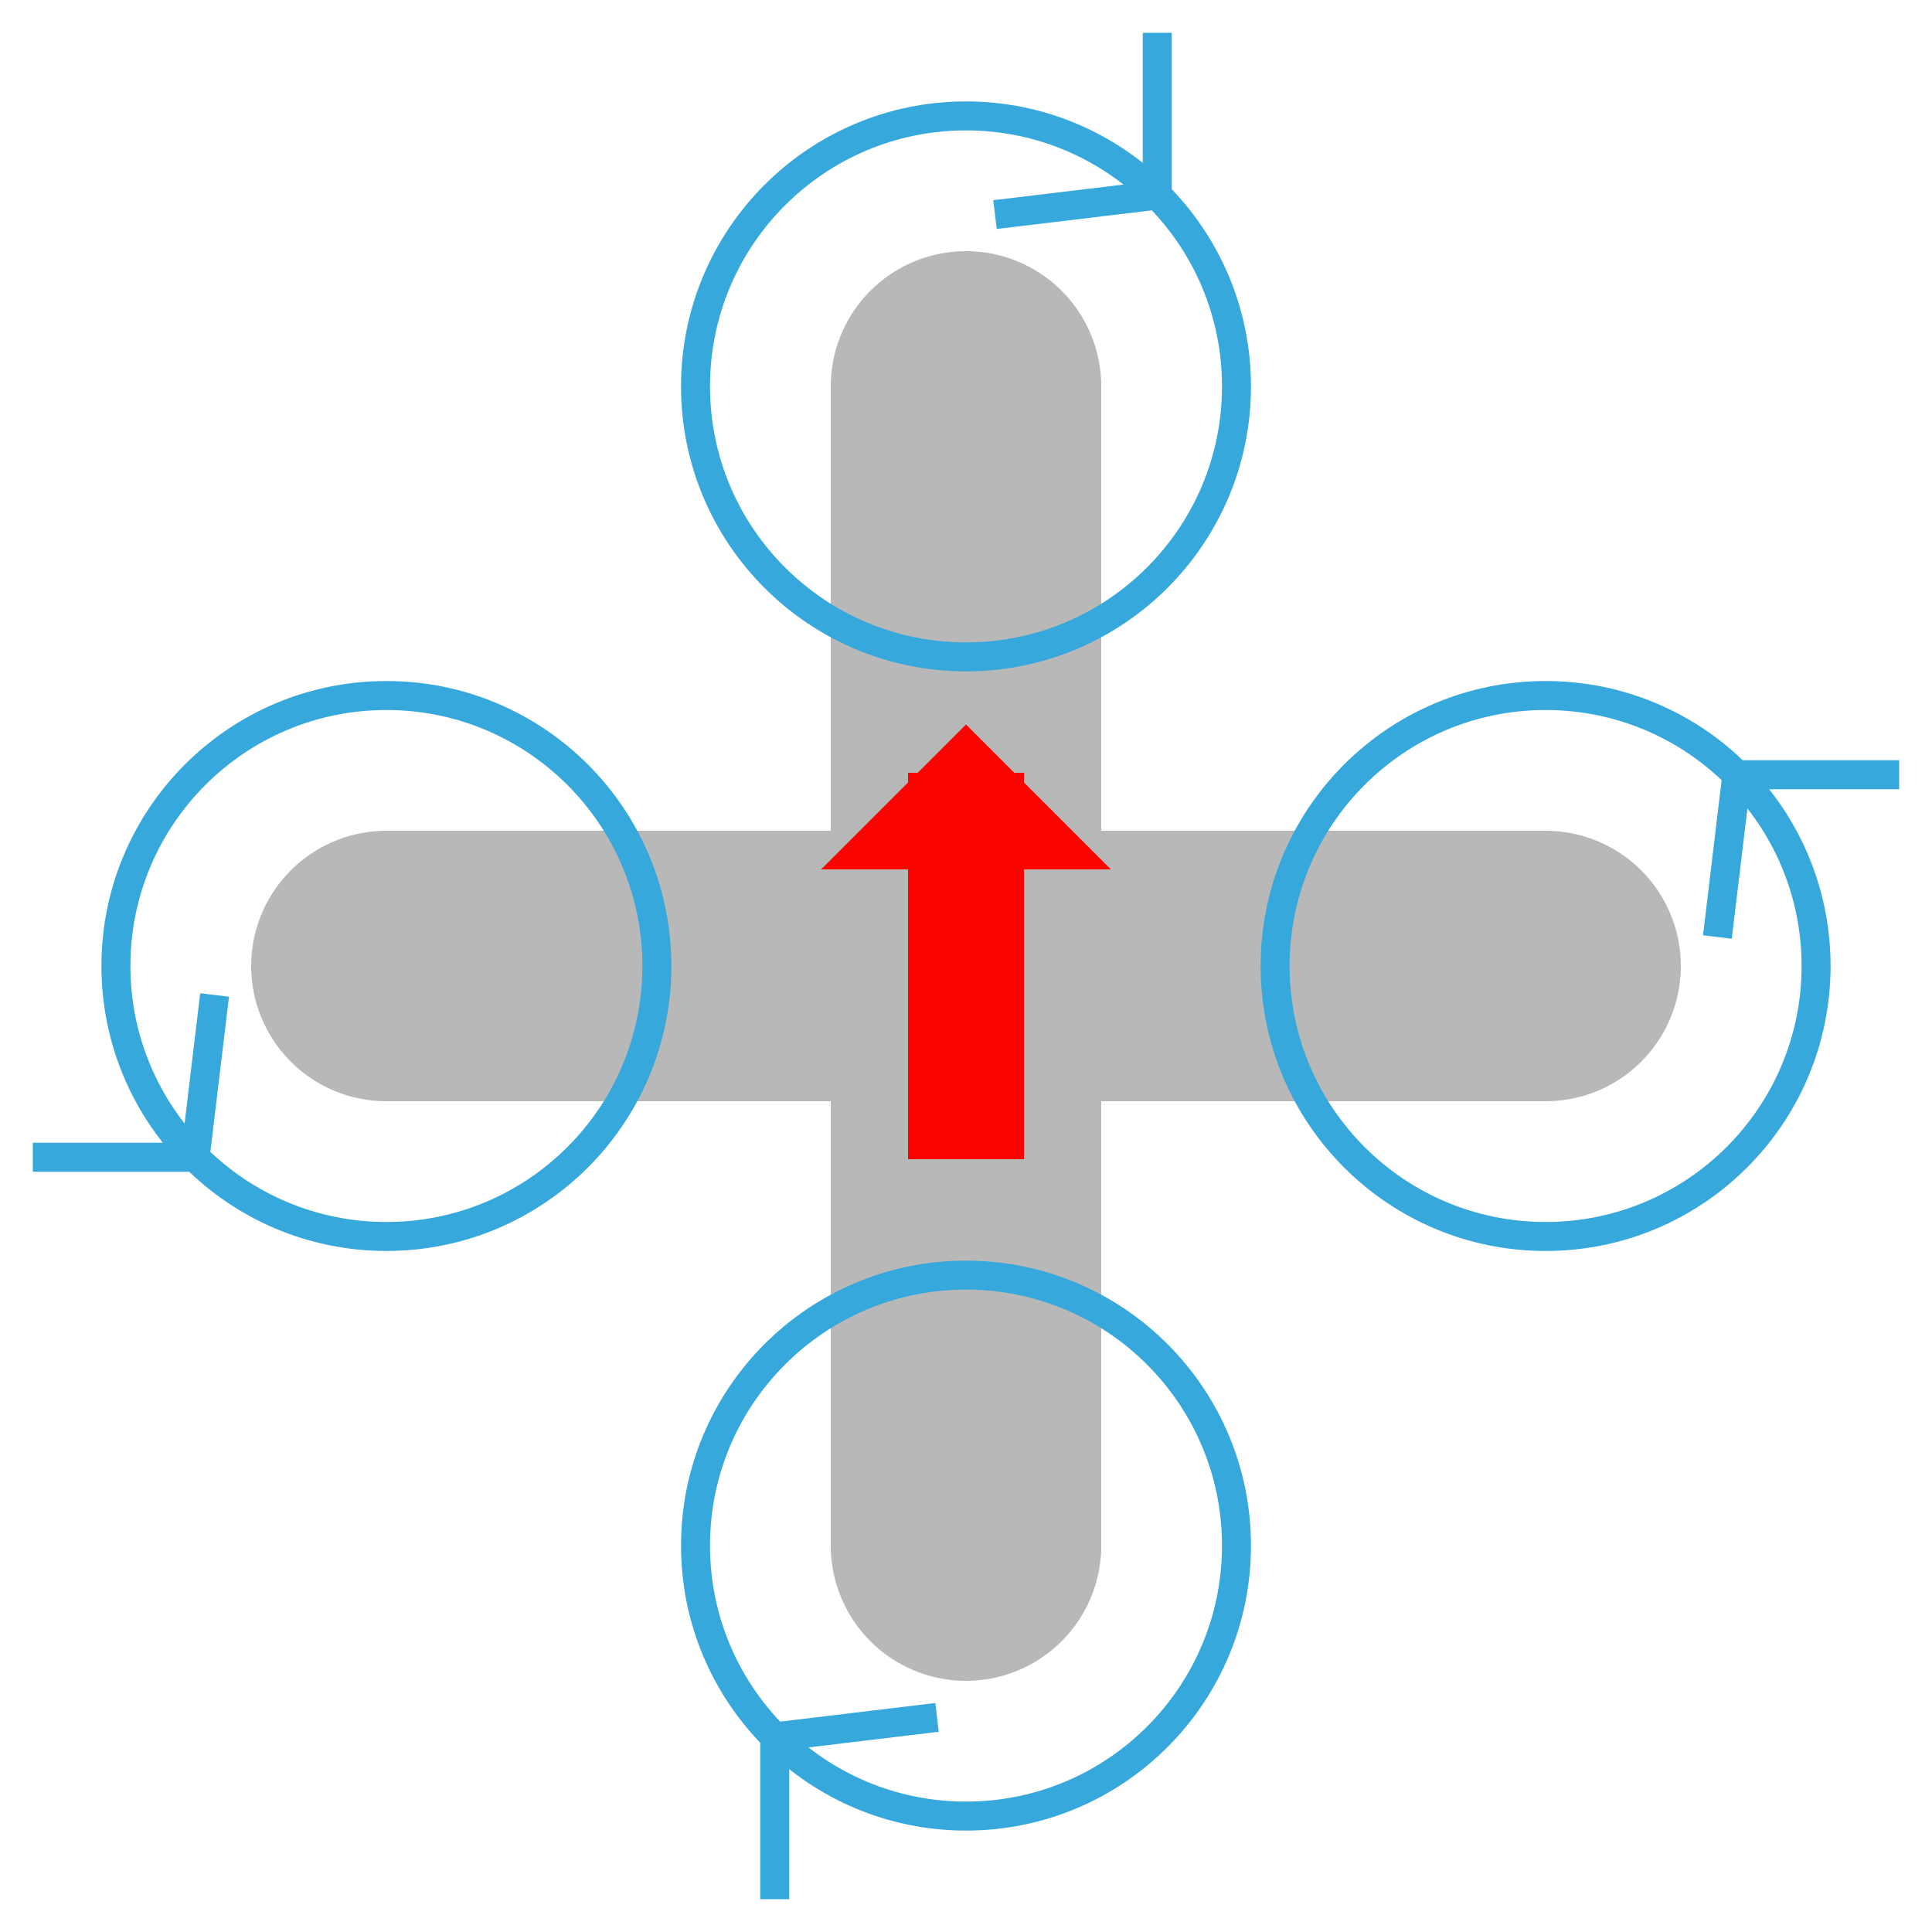
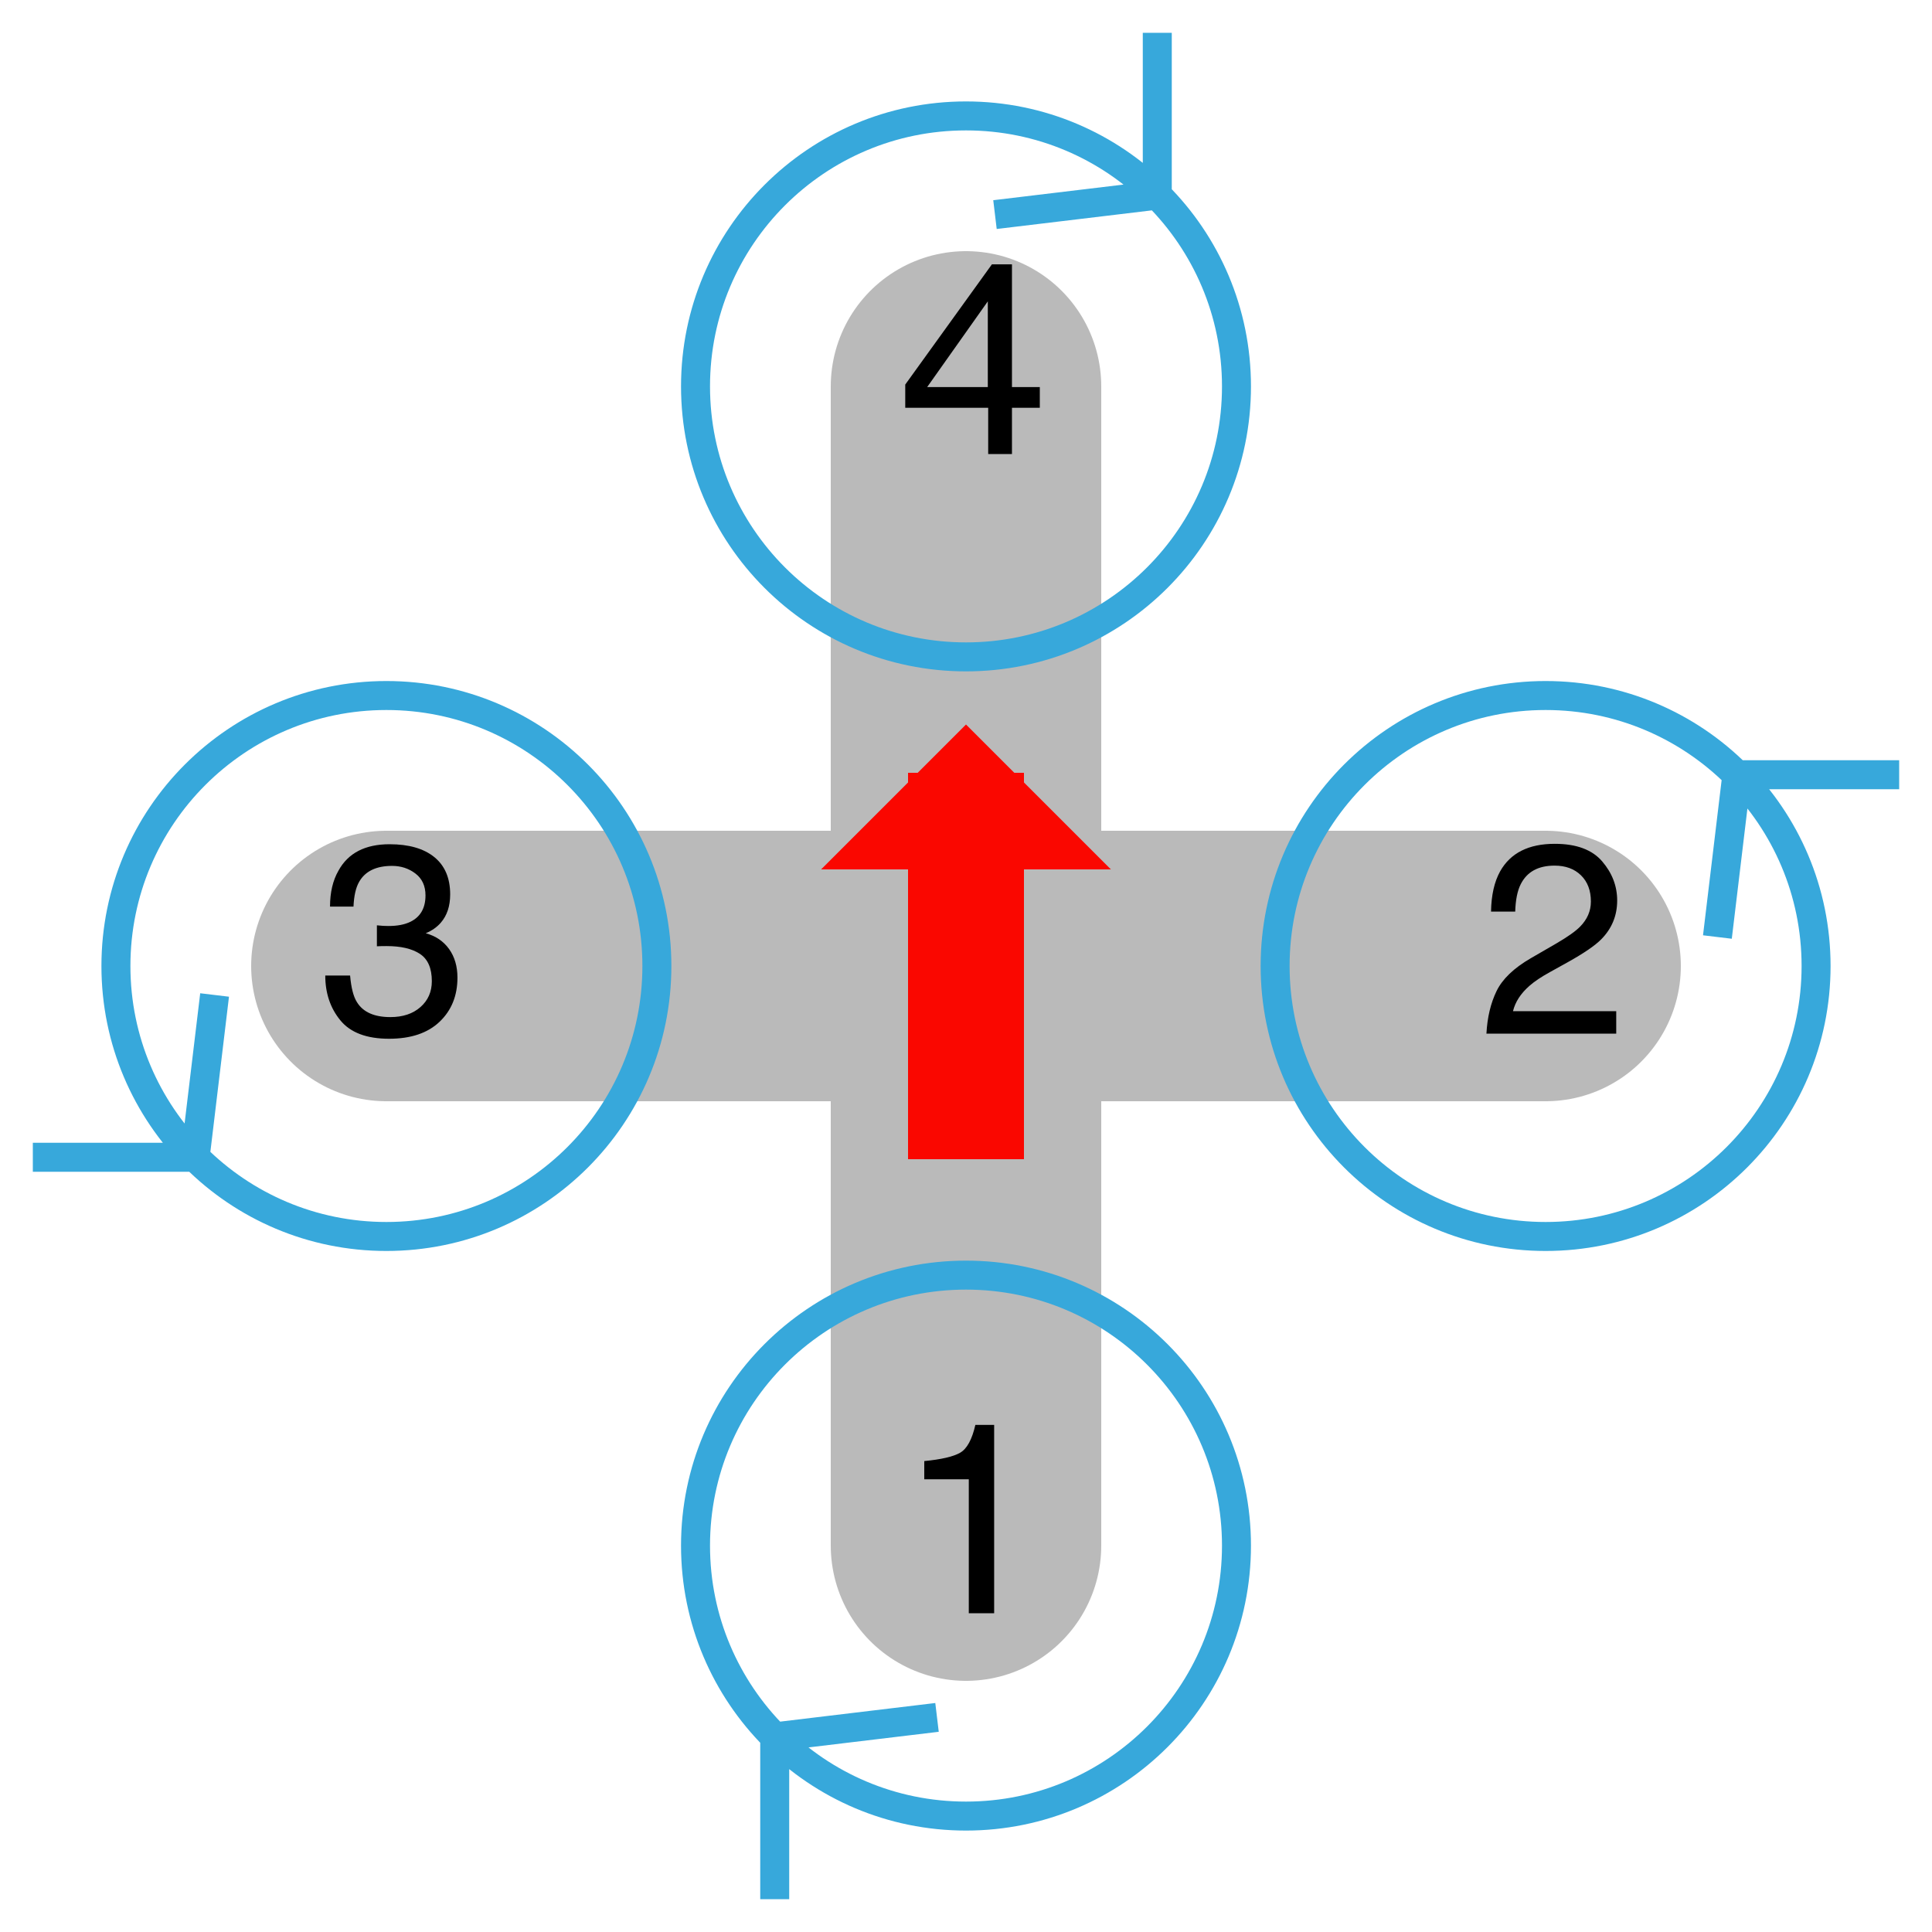
- <svg xmlns="http://www.w3.org/2000/svg" width="200pt" height="200pt" viewBox="0 0 200 200" version="1.1" id="svg52">
-   <defs id="defs19">
-     <g id="g17">
+ <svg xmlns="http://www.w3.org/2000/svg" xmlns:xlink="http://www.w3.org/1999/xlink" width="200pt" height="200pt" viewBox="0 0 200 200" version="1.1">
+   <defs>
+     <g>
      <symbol overflow="visible" id="glyph0-0">
-         <path style="stroke:none;" d="" id="path2" />
+         <path style="stroke:none;" d="" />
      </symbol>
      <symbol overflow="visible" id="glyph0-1">
-         <path style="stroke:none;" d="M 2.68 -13.863 L 2.68 -15.75 C 4.457 -15.922 5.695 -16.211 6.398 -16.617 C 7.102 -17.023 7.625 -17.984 7.969 -19.496 L 9.914 -19.496 L 9.914 0 L 7.289 0 L 7.289 -13.863 Z M 2.68 -13.863 " id="path5" />
+         <path style="stroke:none;" d="M 2.68 -13.863 L 2.68 -15.75 C 4.457 -15.922 5.695 -16.211 6.398 -16.617 C 7.102 -17.023 7.625 -17.984 7.969 -19.496 L 9.914 -19.496 L 9.914 0 L 7.289 0 L 7.289 -13.863 Z M 2.68 -13.863 " />
      </symbol>
      <symbol overflow="visible" id="glyph0-2">
-         <path style="stroke:none;" d="M 1.922 -4.402 C 2.527 -5.652 3.711 -6.785 5.469 -7.805 L 8.094 -9.324 C 9.27 -10.008 10.094 -10.59 10.57 -11.074 C 11.316 -11.832 11.688 -12.695 11.688 -13.672 C 11.688 -14.812 11.348 -15.715 10.664 -16.387 C 9.98 -17.055 9.07 -17.391 7.93 -17.391 C 6.242 -17.391 5.078 -16.754 4.43 -15.477 C 4.082 -14.793 3.891 -13.844 3.855 -12.633 L 1.352 -12.633 C 1.379 -14.336 1.695 -15.727 2.297 -16.805 C 3.363 -18.699 5.246 -19.648 7.945 -19.648 C 10.188 -19.648 11.824 -19.039 12.859 -17.828 C 13.895 -16.617 14.41 -15.266 14.41 -13.781 C 14.41 -12.215 13.859 -10.875 12.758 -9.762 C 12.117 -9.113 10.973 -8.332 9.324 -7.41 L 7.453 -6.371 C 6.559 -5.879 5.855 -5.41 5.344 -4.961 C 4.434 -4.168 3.859 -3.289 3.625 -2.324 L 14.312 -2.324 L 14.312 0 L 0.875 0 C 0.965 -1.688 1.316 -3.152 1.922 -4.402 Z M 1.922 -4.402 " id="path8" />
+         <path style="stroke:none;" d="M 1.922 -4.402 C 2.527 -5.652 3.711 -6.785 5.469 -7.805 L 8.094 -9.324 C 9.27 -10.008 10.094 -10.59 10.57 -11.074 C 11.316 -11.832 11.688 -12.695 11.688 -13.672 C 11.688 -14.812 11.348 -15.715 10.664 -16.387 C 9.98 -17.055 9.07 -17.391 7.93 -17.391 C 6.242 -17.391 5.078 -16.754 4.43 -15.477 C 4.082 -14.793 3.891 -13.844 3.855 -12.633 L 1.352 -12.633 C 1.379 -14.336 1.695 -15.727 2.297 -16.805 C 3.363 -18.699 5.246 -19.648 7.945 -19.648 C 10.188 -19.648 11.824 -19.039 12.859 -17.828 C 13.895 -16.617 14.41 -15.266 14.41 -13.781 C 14.41 -12.215 13.859 -10.875 12.758 -9.762 C 12.117 -9.113 10.973 -8.332 9.324 -7.41 L 7.453 -6.371 C 6.559 -5.879 5.855 -5.41 5.344 -4.961 C 4.434 -4.168 3.859 -3.289 3.625 -2.324 L 14.312 -2.324 L 14.312 0 L 0.875 0 C 0.965 -1.688 1.316 -3.152 1.922 -4.402 Z M 1.922 -4.402 " />
      </symbol>
      <symbol overflow="visible" id="glyph0-3">
-         <path style="stroke:none;" d="M 9.258 -6.93 L 9.258 -15.805 L 2.98 -6.93 Z M 9.297 0 L 9.297 -4.785 L 0.711 -4.785 L 0.711 -7.191 L 9.68 -19.633 L 11.758 -19.633 L 11.758 -6.93 L 14.641 -6.93 L 14.641 -4.785 L 11.758 -4.785 L 11.758 0 Z M 9.297 0 " id="path11" />
+         <path style="stroke:none;" d="M 9.258 -6.93 L 9.258 -15.805 L 2.98 -6.93 Z M 9.297 0 L 9.297 -4.785 L 0.711 -4.785 L 0.711 -7.191 L 9.68 -19.633 L 11.758 -19.633 L 11.758 -6.93 L 14.641 -6.93 L 14.641 -4.785 L 11.758 -4.785 L 11.758 0 Z M 9.297 0 " />
      </symbol>
      <symbol overflow="visible" id="glyph0-4">
-         <path style="stroke:none;" d="M 2.234 -1.375 C 1.191 -2.645 0.672 -4.191 0.672 -6.016 L 3.242 -6.016 C 3.352 -4.75 3.586 -3.828 3.953 -3.254 C 4.59 -2.223 5.742 -1.711 7.41 -1.711 C 8.703 -1.711 9.742 -2.055 10.527 -2.75 C 11.312 -3.441 11.703 -4.336 11.703 -5.43 C 11.703 -6.777 11.289 -7.719 10.465 -8.258 C 9.641 -8.797 8.496 -9.062 7.027 -9.062 C 6.863 -9.062 6.695 -9.062 6.527 -9.059 C 6.359 -9.055 6.188 -9.047 6.016 -9.039 L 6.016 -11.211 C 6.27 -11.184 6.484 -11.164 6.656 -11.156 C 6.832 -11.148 7.02 -11.141 7.219 -11.141 C 8.141 -11.141 8.895 -11.289 9.488 -11.578 C 10.527 -12.09 11.047 -13 11.047 -14.312 C 11.047 -15.289 10.699 -16.043 10.008 -16.57 C 9.316 -17.098 8.508 -17.363 7.586 -17.363 C 5.945 -17.363 4.812 -16.816 4.184 -15.723 C 3.836 -15.121 3.641 -14.266 3.594 -13.152 L 1.164 -13.152 C 1.164 -14.609 1.453 -15.852 2.039 -16.871 C 3.039 -18.695 4.805 -19.605 7.328 -19.605 C 9.324 -19.605 10.867 -19.16 11.961 -18.273 C 13.055 -17.383 13.602 -16.098 13.602 -14.41 C 13.602 -13.207 13.281 -12.23 12.633 -11.484 C 12.23 -11.02 11.711 -10.656 11.074 -10.391 C 12.105 -10.109 12.91 -9.562 13.488 -8.758 C 14.066 -7.949 14.355 -6.965 14.355 -5.797 C 14.355 -3.93 13.742 -2.406 12.508 -1.23 C 11.277 -0.055 9.535 0.531 7.273 0.531 C 4.957 0.531 3.277 -0.102 2.234 -1.375 Z M 2.234 -1.375 " id="path14" />
+         <path style="stroke:none;" d="M 2.234 -1.375 C 1.191 -2.645 0.672 -4.191 0.672 -6.016 L 3.242 -6.016 C 3.352 -4.75 3.586 -3.828 3.953 -3.254 C 4.59 -2.223 5.742 -1.711 7.41 -1.711 C 8.703 -1.711 9.742 -2.055 10.527 -2.75 C 11.312 -3.441 11.703 -4.336 11.703 -5.43 C 11.703 -6.777 11.289 -7.719 10.465 -8.258 C 9.641 -8.797 8.496 -9.062 7.027 -9.062 C 6.863 -9.062 6.695 -9.062 6.527 -9.059 C 6.359 -9.055 6.188 -9.047 6.016 -9.039 L 6.016 -11.211 C 6.27 -11.184 6.484 -11.164 6.656 -11.156 C 6.832 -11.148 7.02 -11.141 7.219 -11.141 C 8.141 -11.141 8.895 -11.289 9.488 -11.578 C 10.527 -12.09 11.047 -13 11.047 -14.312 C 11.047 -15.289 10.699 -16.043 10.008 -16.57 C 9.316 -17.098 8.508 -17.363 7.586 -17.363 C 5.945 -17.363 4.812 -16.816 4.184 -15.723 C 3.836 -15.121 3.641 -14.266 3.594 -13.152 L 1.164 -13.152 C 1.164 -14.609 1.453 -15.852 2.039 -16.871 C 3.039 -18.695 4.805 -19.605 7.328 -19.605 C 9.324 -19.605 10.867 -19.16 11.961 -18.273 C 13.055 -17.383 13.602 -16.098 13.602 -14.41 C 13.602 -13.207 13.281 -12.23 12.633 -11.484 C 12.23 -11.02 11.711 -10.656 11.074 -10.391 C 12.105 -10.109 12.91 -9.562 13.488 -8.758 C 14.066 -7.949 14.355 -6.965 14.355 -5.797 C 14.355 -3.93 13.742 -2.406 12.508 -1.23 C 11.277 -0.055 9.535 0.531 7.273 0.531 C 4.957 0.531 3.277 -0.102 2.234 -1.375 Z M 2.234 -1.375 " />
      </symbol>
    </g>
  </defs>
  <g id="surface16">
-     <path style="fill:none;stroke:#b8b8b8;stroke-width:28;stroke-linecap:round;stroke-linejoin:round;stroke-miterlimit:10;stroke-opacity:1" d="M 40,100 H 160 M 100,40 v 120" id="path21" />
-     <path style="fill:none;stroke:#37a8db;stroke-width:3;stroke-linecap:butt;stroke-linejoin:miter;stroke-miterlimit:10;stroke-opacity:1" d="m 128,160 c 0,15.465 -12.535,28 -28,28 -15.465,0 -28,-12.535 -28,-28 0,-15.465 12.535,-28 28,-28 15.465,0 28,12.535 28,28 m -47.801,19.801 v 16.801 m 0,-16.801 L 97,177.785" id="path23" />
-     <path style="fill:none;stroke:#37a8db;stroke-width:3;stroke-linecap:butt;stroke-linejoin:miter;stroke-miterlimit:10;stroke-opacity:1" d="m 188,100 c 0,15.465 -12.535,28 -28,28 -15.465,0 -28,-12.535 -28,-28 0,-15.465 12.535,-28 28,-28 15.465,0 28,12.535 28,28 M 179.801,80.199 177.785,97 m 2.016,-16.801 h 16.801" id="path29" />
-     <path style="fill:none;stroke:#37a8db;stroke-width:3;stroke-linecap:butt;stroke-linejoin:miter;stroke-miterlimit:10;stroke-opacity:1" d="M 128,40 C 128,55.465 115.465,68 100,68 84.535,68 72,55.465 72,40 72,24.535 84.535,12 100,12 c 15.465,0 28,12.535 28,28 M 119.801,20.199 V 3.398 m 0,16.801 L 103,22.215" id="path35" />
-     <path style="fill:none;stroke:#37a8db;stroke-width:3;stroke-linecap:butt;stroke-linejoin:miter;stroke-miterlimit:10;stroke-opacity:1" d="m 68,100 c 0,15.465 -12.535,28 -28,28 -15.465,0 -28,-12.535 -28,-28 0,-15.465 12.535,-28 28,-28 15.465,0 28,12.535 28,28 M 20.199,119.801 22.215,103 m -2.016,16.801 H 3.398" id="path41" />
-     <path style="fill:none;stroke:#fa0500;stroke-width:12;stroke-linecap:butt;stroke-linejoin:bevel;stroke-miterlimit:10;stroke-opacity:1" d="m 100,80 v 40" id="path47" />
-     <path style="fill:#fa0500;fill-opacity:1;fill-rule:nonzero;stroke:none" d="M 100,75 85,90 h 30 L 100,75" id="path49" />
+     <path style="fill:none;stroke-width:28;stroke-linecap:round;stroke-linejoin:round;stroke:rgb(72.941%,72.941%,72.941%);stroke-opacity:1;stroke-miterlimit:10;" d="M 40 100 L 160 100 M 100 40 L 100 160 " />
+     <path style="fill:none;stroke-width:3;stroke-linecap:butt;stroke-linejoin:miter;stroke:rgb(55,168,219);stroke-opacity:1;stroke-miterlimit:10;" d="M 128 160 C 128 175.465 115.465 188 100 188 C 84.535 188 72 175.465 72 160 C 72 144.535 84.535 132 100 132 C 115.465 132 128 144.535 128 160 M 80.199 179.801 L 80.199 196.602 M 80.199 179.801 L 97 177.785 " />
+     <g style="fill:rgb(0%,0%,0%);fill-opacity:1;">
+       <use xlink:href="#glyph0-1" x="93" y="167" />
+     </g>
+     <path style="fill:none;stroke-width:3;stroke-linecap:butt;stroke-linejoin:miter;stroke:rgb(55,168,219);stroke-opacity:1;stroke-miterlimit:10;" d="M 188 100 C 188 115.465 175.465 128 160 128 C 144.535 128 132 115.465 132 100 C 132 84.535 144.535 72 160 72 C 175.465 72 188 84.535 188 100 M 179.801 80.199 L 177.785 97 M 179.801 80.199 L 196.602 80.199 " />
+     <g style="fill:rgb(0%,0%,0%);fill-opacity:1;">
+       <use xlink:href="#glyph0-2" x="153" y="107" />
+     </g>
+     <path style="fill:none;stroke-width:3;stroke-linecap:butt;stroke-linejoin:miter;stroke:rgb(55,168,219);stroke-opacity:1;stroke-miterlimit:10;" d="M 128 40 C 128 55.465 115.465 68 100 68 C 84.535 68 72 55.465 72 40 C 72 24.535 84.535 12 100 12 C 115.465 12 128 24.535 128 40 M 119.801 20.199 L 119.801 3.398 M 119.801 20.199 L 103 22.215 " />
+     <g style="fill:rgb(0%,0%,0%);fill-opacity:1;">
+       <use xlink:href="#glyph0-3" x="93" y="47" />
+     </g>
+     <path style="fill:none;stroke-width:3;stroke-linecap:butt;stroke-linejoin:miter;stroke:rgb(55,168,219);stroke-opacity:1;stroke-miterlimit:10;" d="M 68 100 C 68 115.465 55.465 128 40 128 C 24.535 128 12 115.465 12 100 C 12 84.535 24.535 72 40 72 C 55.465 72 68 84.535 68 100 M 20.199 119.801 L 22.215 103 M 20.199 119.801 L 3.398 119.801 " />
+     <g style="fill:rgb(0%,0%,0%);fill-opacity:1;">
+       <use xlink:href="#glyph0-4" x="33" y="107" />
+     </g>
+     <path style="fill:none;stroke-width:12;stroke-linecap:butt;stroke-linejoin:bevel;stroke:rgb(98.039%,2.745%,0%);stroke-opacity:1;stroke-miterlimit:10;" d="M 100 80 L 100 120 " />
+     <path style=" stroke:none;fill-rule:nonzero;fill:rgb(98.039%,2.745%,0%);fill-opacity:1;" d="M 100 75 L 85 90 L 115 90 L 100 75 " />
  </g>
</svg>
